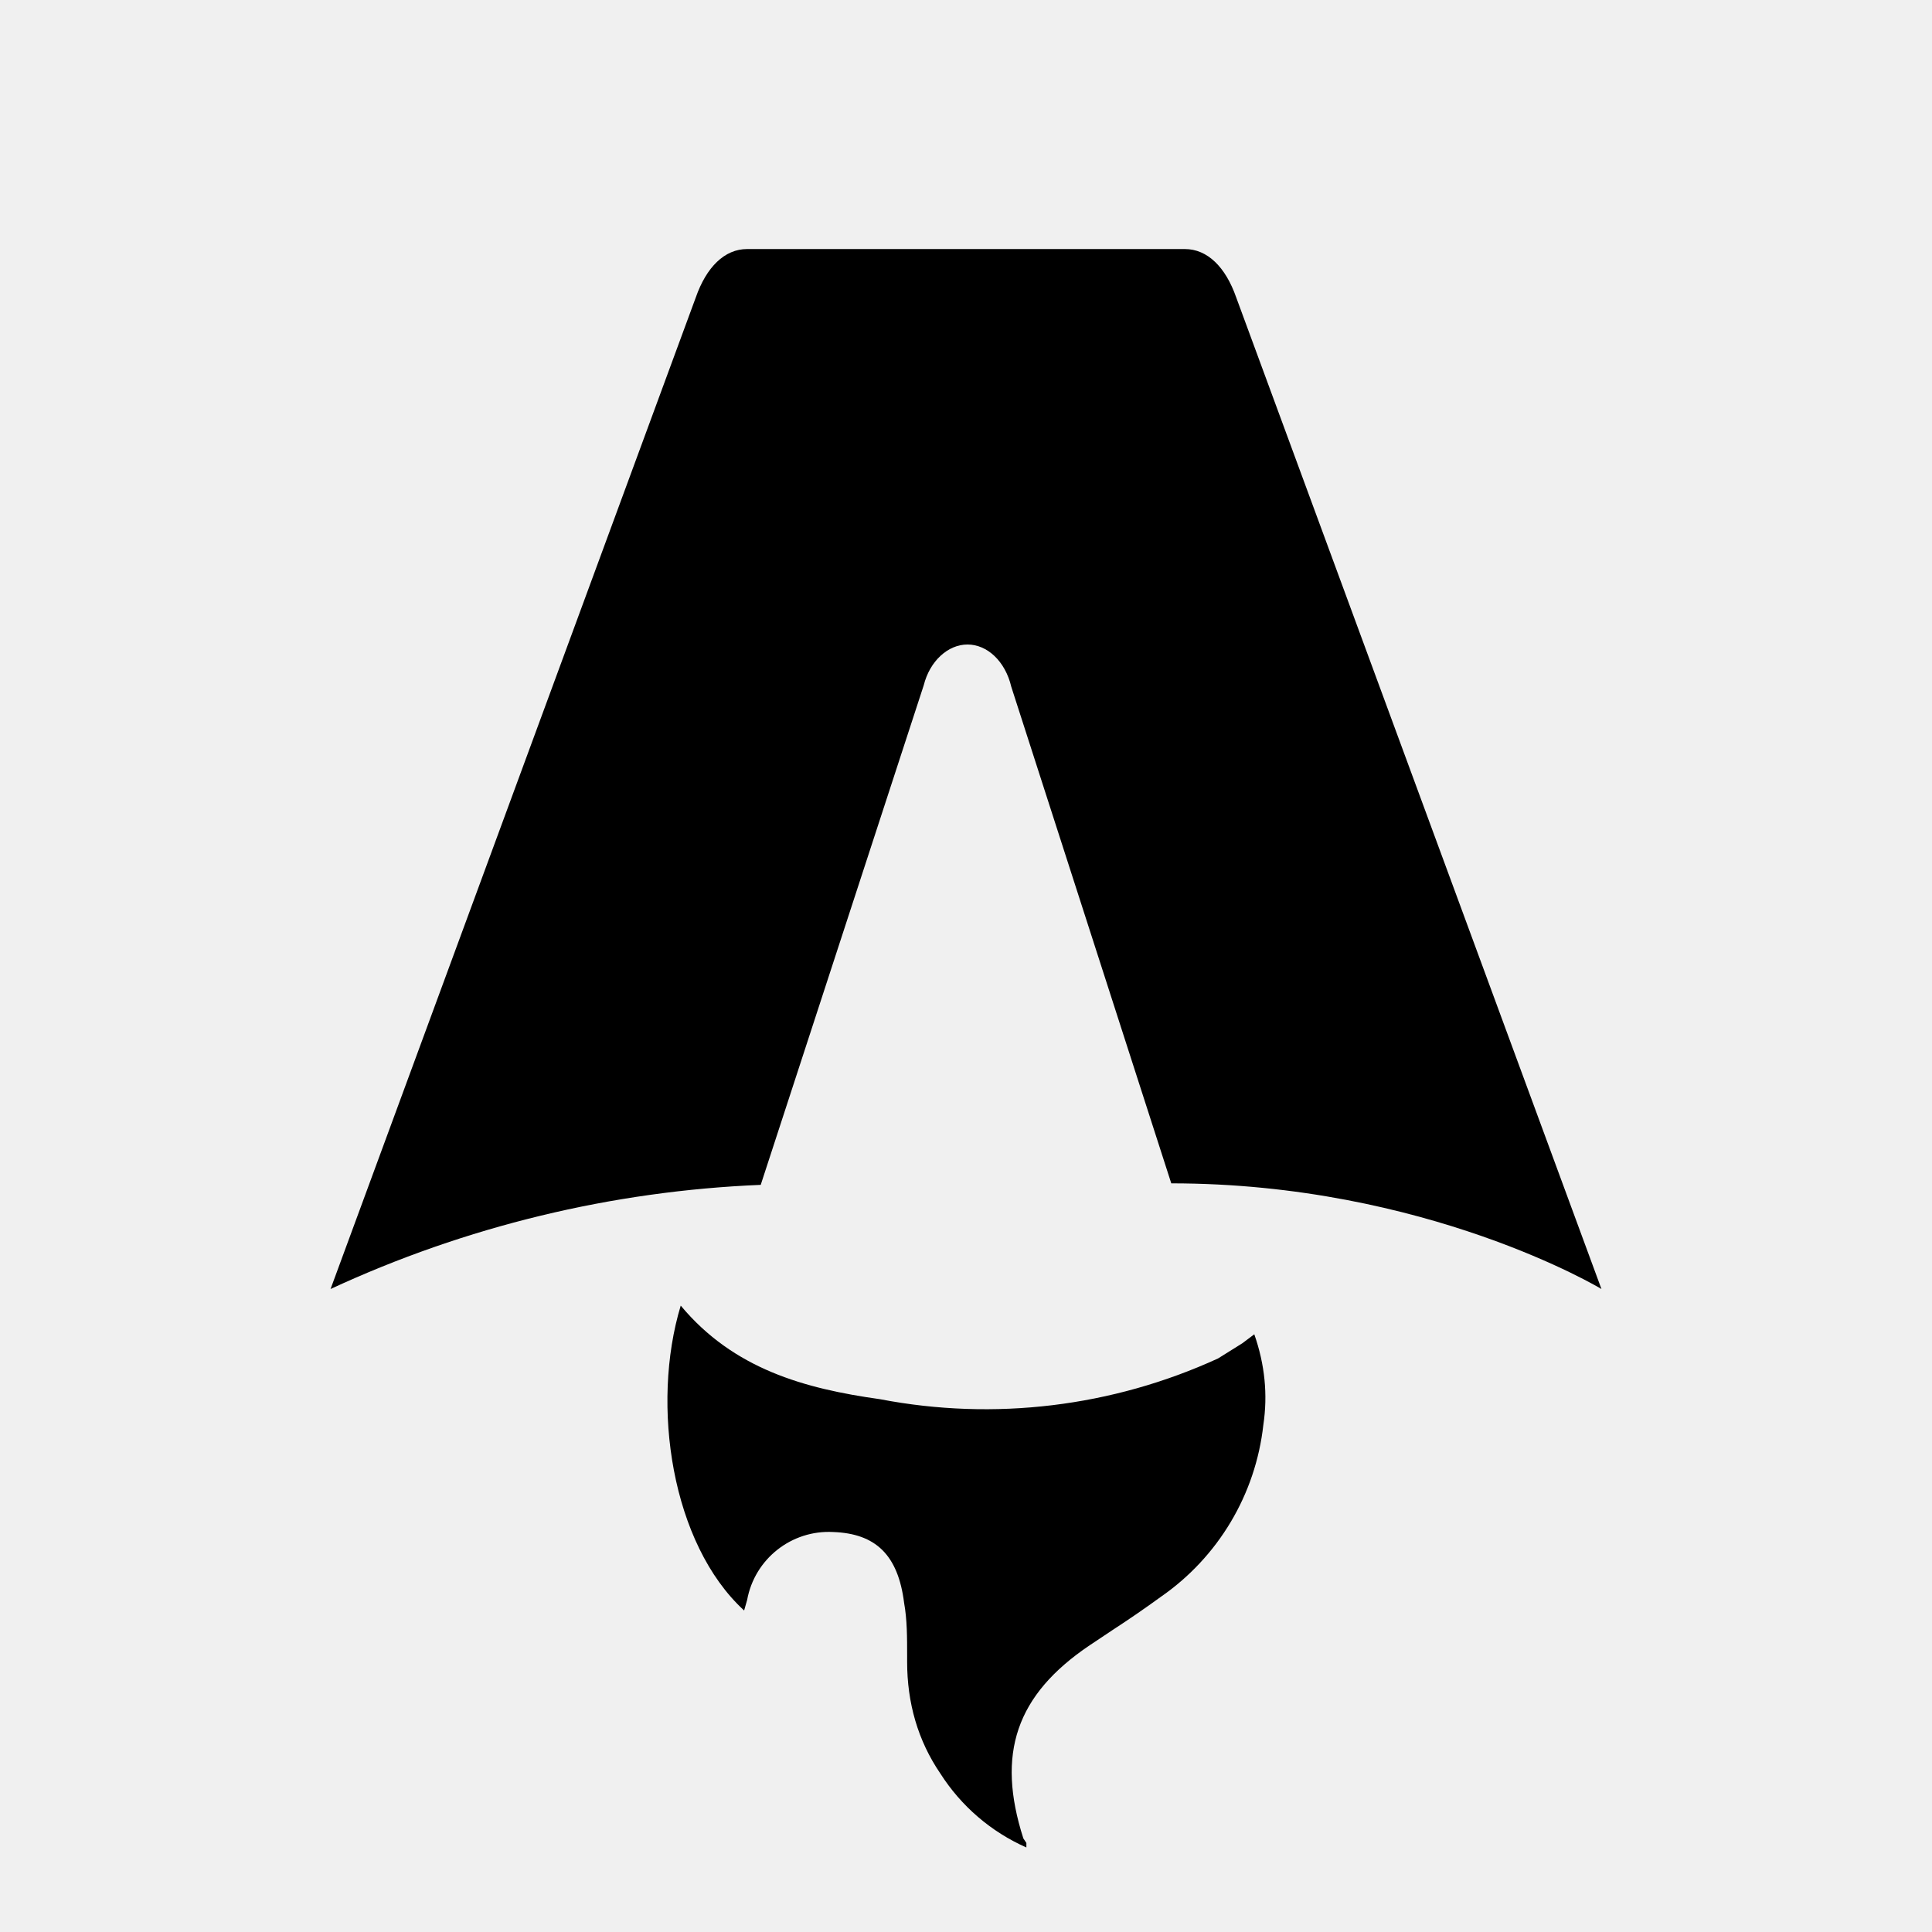
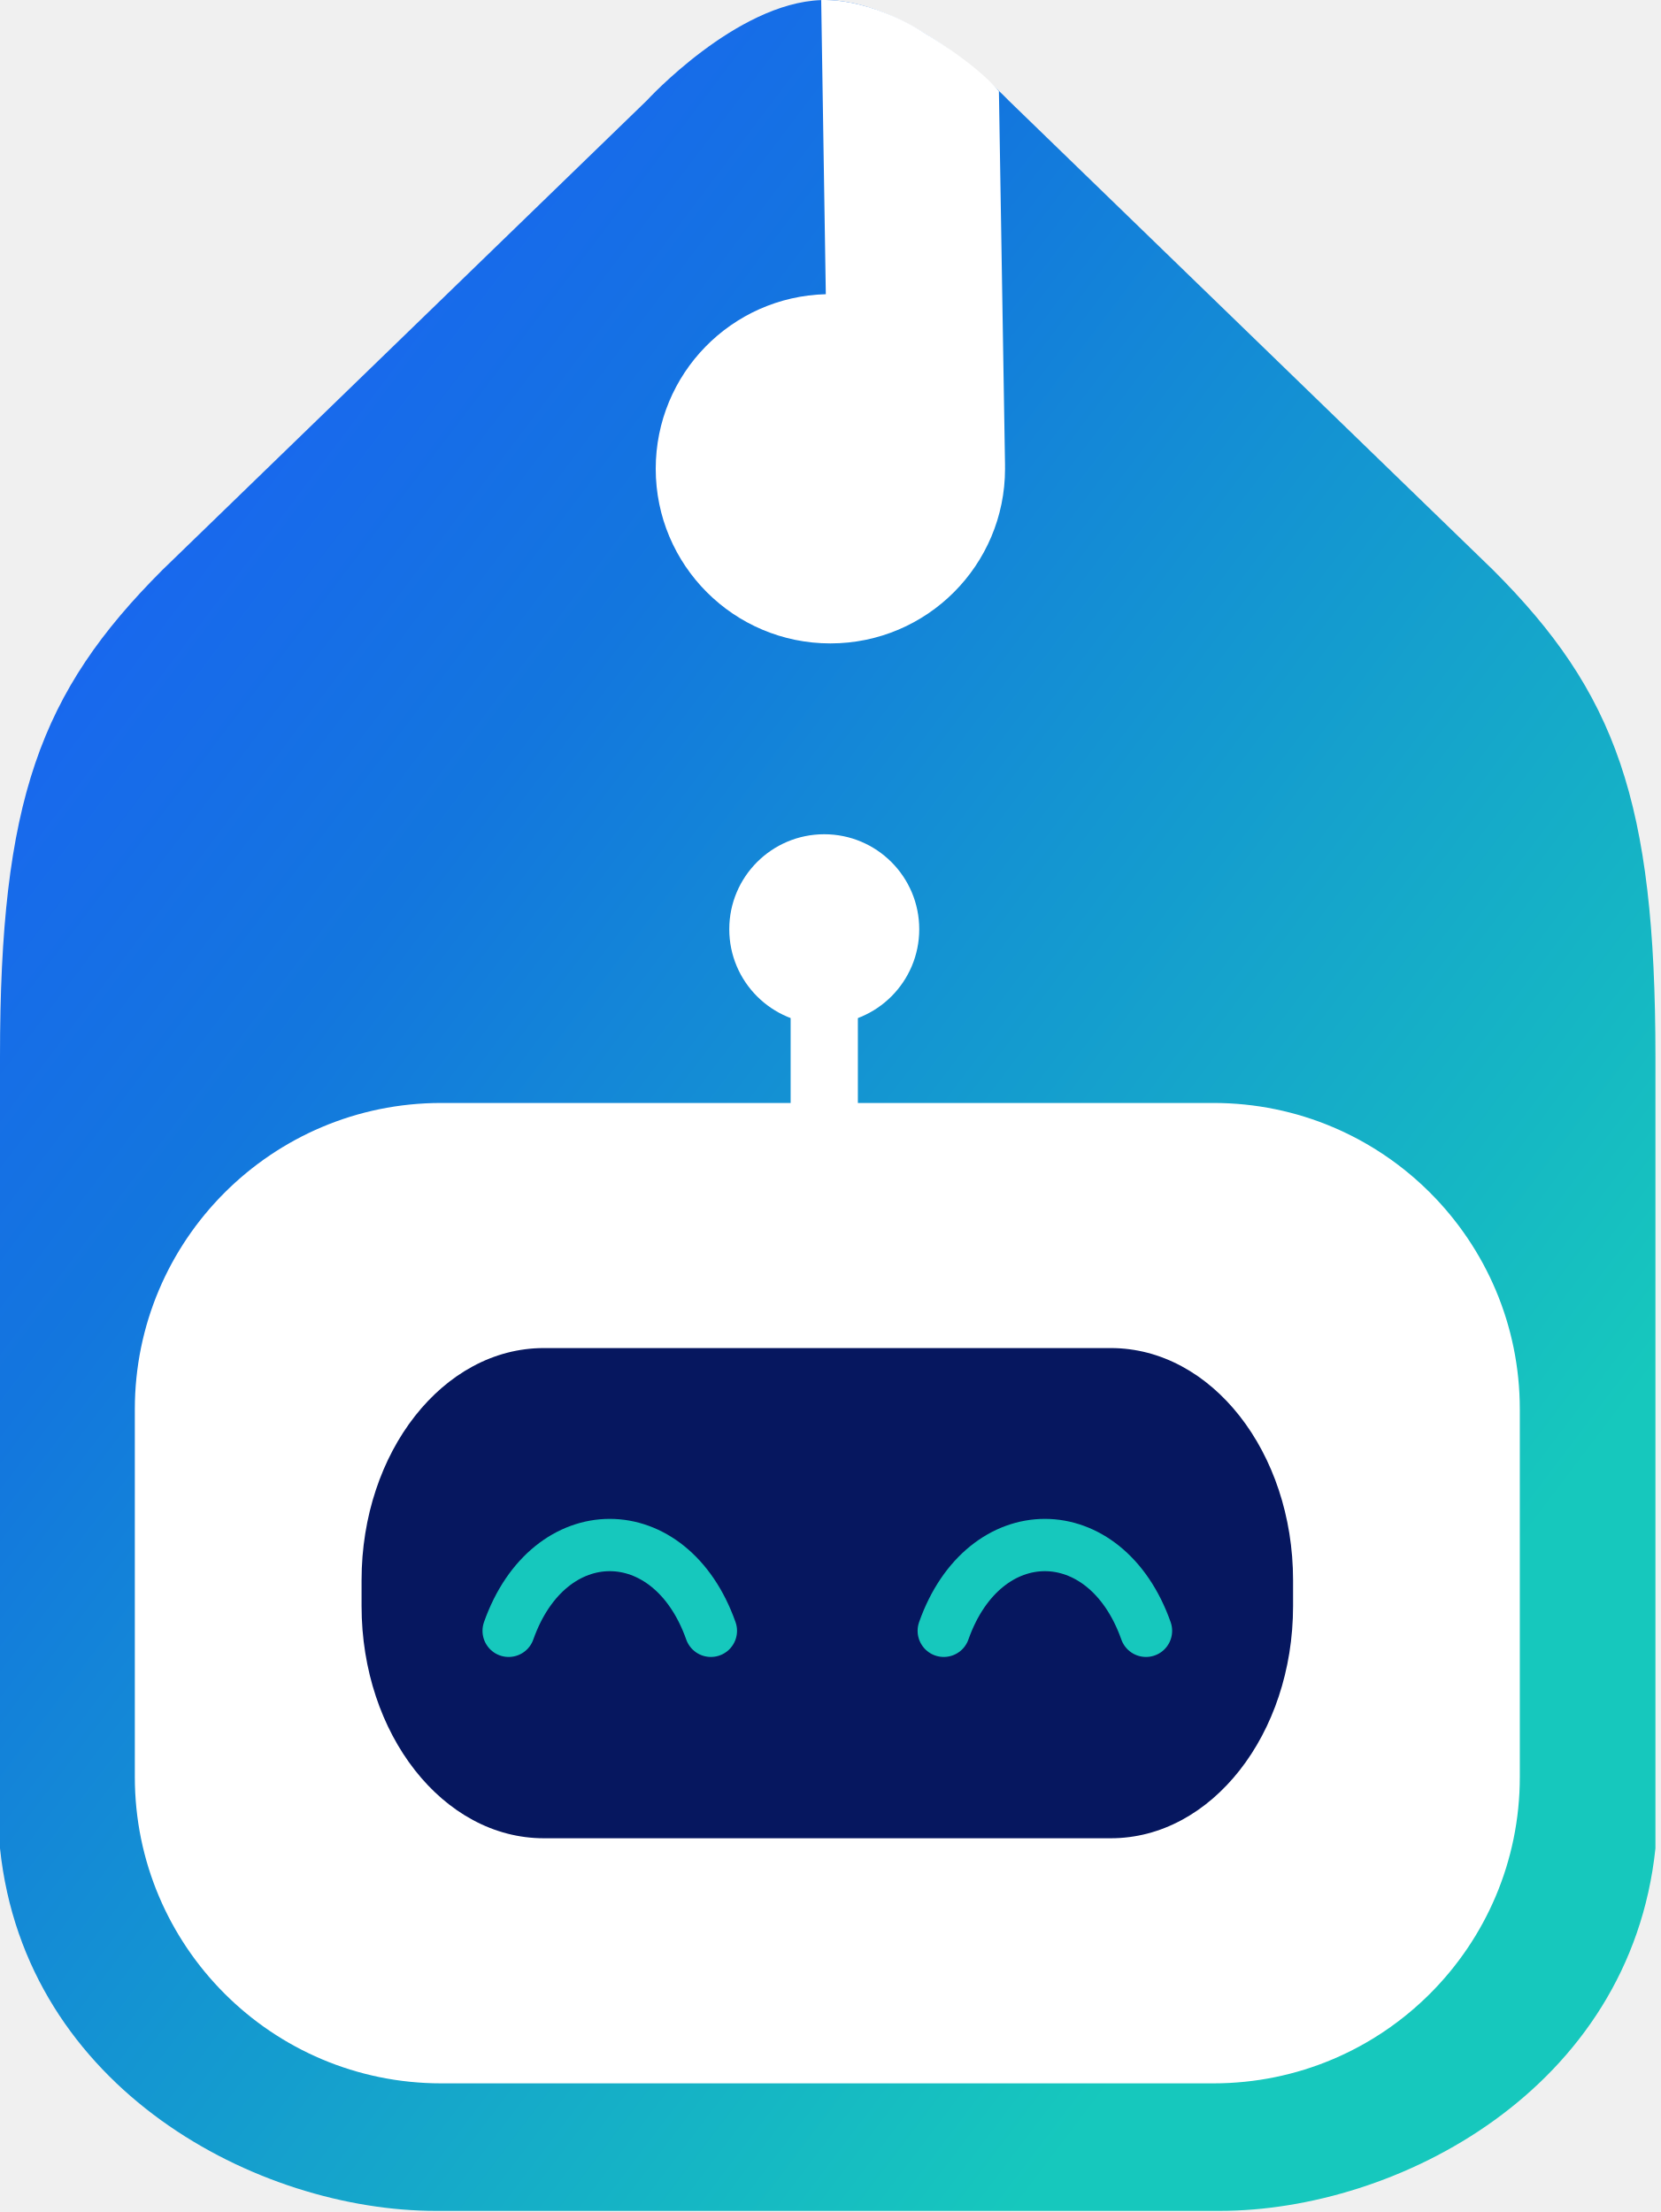
- <svg xmlns="http://www.w3.org/2000/svg" fill="none" viewBox="0 0 128 128">
-   <path d="M50.4 78.5a75.1 75.1 0 0 0-28.5 6.9l24.2-65.7c.7-2 1.9-3.2 3.4-3.2h29c1.5 0 2.7 1.2 3.4 3.2l24.2 65.7s-11.6-7-28.5-7L67 45.5c-.4-1.7-1.6-2.8-2.9-2.8-1.3 0-2.5 1.1-2.9 2.7L50.4 78.5Zm-1.1 28.2Zm-4.2-20.2c-2 6.6-.6 15.8 4.2 20.2a17.5 17.5 0 0 1 .2-.7 5.5 5.5 0 0 1 5.7-4.5c2.8.1 4.3 1.5 4.7 4.7.2 1.1.2 2.3.2 3.5v.4c0 2.7.7 5.2 2.2 7.4a13 13 0 0 0 5.7 4.9v-.3l-.2-.3c-1.8-5.6-.5-9.5 4.4-12.8l1.5-1a73 73 0 0 0 3.2-2.2 16 16 0 0 0 6.8-11.4c.3-2 .1-4-.6-6l-.8.6-1.6 1a37 37 0 0 1-22.4 2.7c-5-.7-9.7-2-13.2-6.2Z" />
-   <style>
-         path { fill: #000; }
-         @media (prefers-color-scheme: dark) {
-             path { fill: #FFF; }
-         }
-     </style>
+ <svg xmlns="http://www.w3.org/2000/svg" width="271" height="361" viewBox="0 0 271 361" fill="none">
+   <path d="M26.5 93.016C6.5 113.016 1.52141e-05 130.694 1.90735e-06 172.427L0 301.646C4.131 341.016 42.131 360.818 71.131 360.818H199C228 360.818 266 341.016 270.131 301.646V172.427C270.131 130.694 263.631 113.016 243.631 93.016L164.572 16.389C164.572 16.389 148.559 -0.484 134 0.016C120.115 0.493 105.56 16.389 105.56 16.389L26.5 93.016Z" fill="url(#paint0_linear_3_82)" />
+   <path d="M198 180.005H72C44.386 180.005 22 202.391 22 230.005V290.005C22 317.619 44.386 340.005 72 340.005H198C225.614 340.005 248 317.619 248 290.005V230.005C248 202.391 225.614 180.005 198 180.005Z" fill="white" />
+   <path d="M181.261 220.005H88.739C72.315 220.005 59 236.971 59 257.9V262.11C59 283.039 72.315 300.005 88.739 300.005H181.261C197.685 300.005 211 283.039 211 262.11V257.9C211 236.971 197.685 220.005 181.261 220.005Z" fill="#06175F" />
+   <path d="M83 266.15C89.6 247.483 109.4 247.483 116 266.15" stroke="#16C8BD" stroke-width="8.533" stroke-linecap="round" />
+   <path d="M154 266.15C160.6 247.483 180.4 247.483 187 266.15" stroke="#16C8BD" stroke-width="8.533" stroke-linecap="round" />
+   <path d="M134.5 194.845V163.15V194.845Z" fill="black" />
+   <path d="M134.5 194.845V163.15" stroke="white" stroke-width="10.971" stroke-linecap="round" />
+   <path d="M134.5 167.15C143.06 167.15 150 160.21 150 151.65C150 143.089 143.06 136.15 134.5 136.15C125.94 136.15 119 143.089 119 151.65C119 160.21 125.94 167.15 134.5 167.15Z" fill="white" />
+   <path d="M134 0.005C142.562 -0.194 150.629 5.251 150.67 5.279C150.67 5.279 158.991 10.138 163.001 14.87L164 76.005L163.993 76.003C163.996 76.17 164 76.338 164 76.505C164 92.245 151.24 105.005 135.5 105.005C119.76 105.005 107 92.245 107 76.505C107 61.014 119.359 48.409 134.755 48.014L134 0.005Z" fill="white" />
+   <defs>
+     <linearGradient id="paint0_linear_3_82" x1="-2.935" y1="8.16" x2="274.452" y2="218.2" gradientUnits="userSpaceOnUse">
+       <stop stop-color="#1F58FF" />
+       <stop offset="0.396" stop-color="#1376DE" />
+       <stop offset="1" stop-color="#16C8BD" />
+     </linearGradient>
+   </defs>
</svg>
